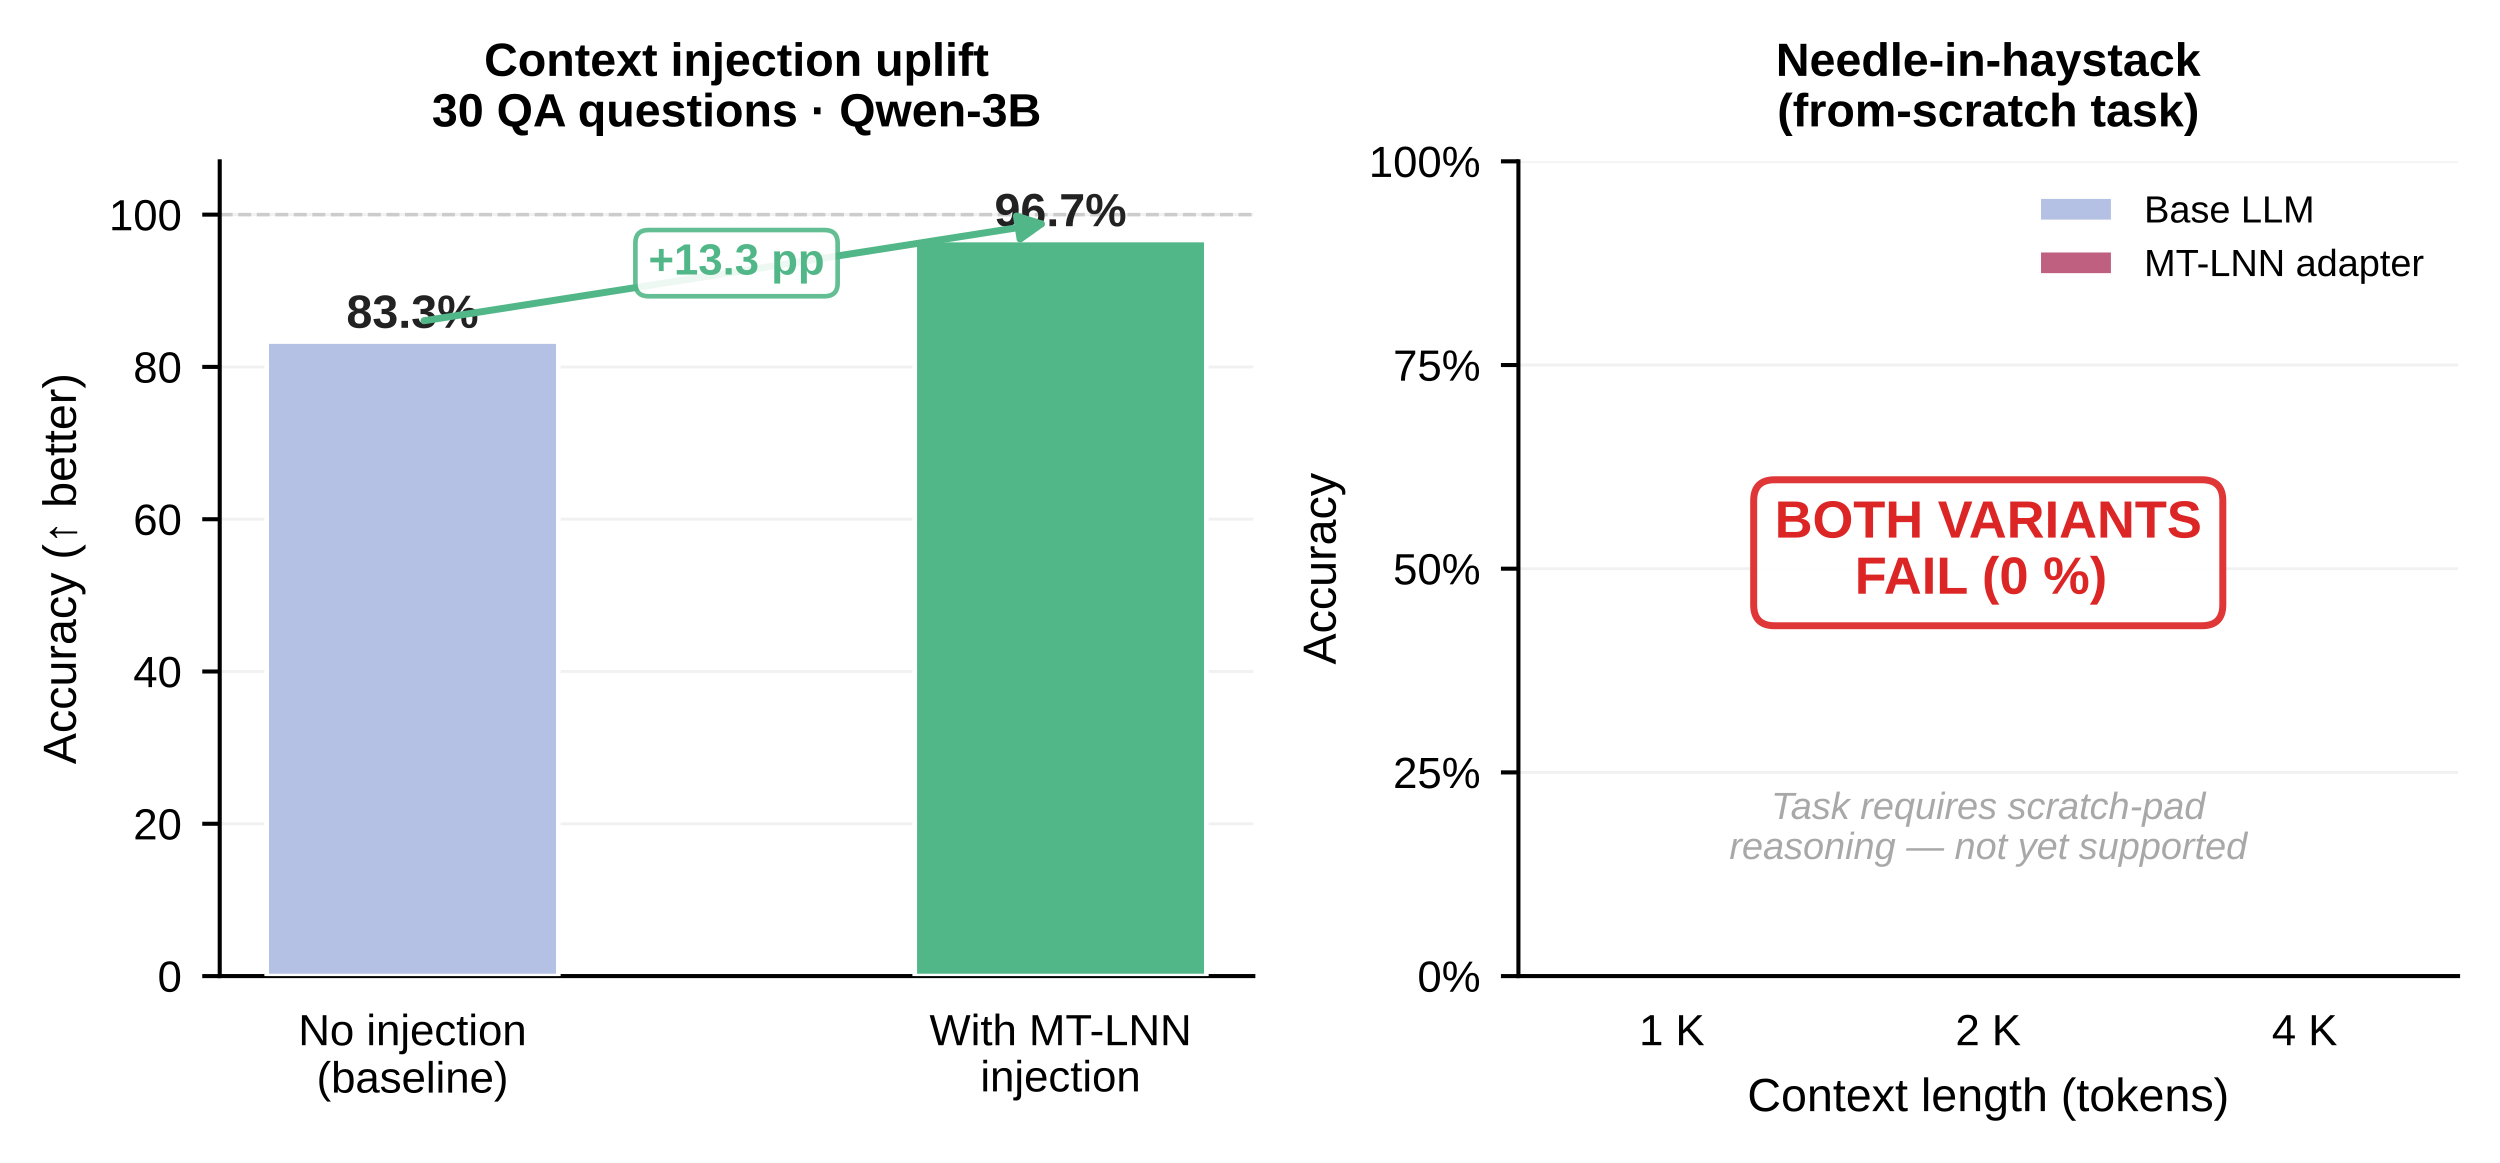
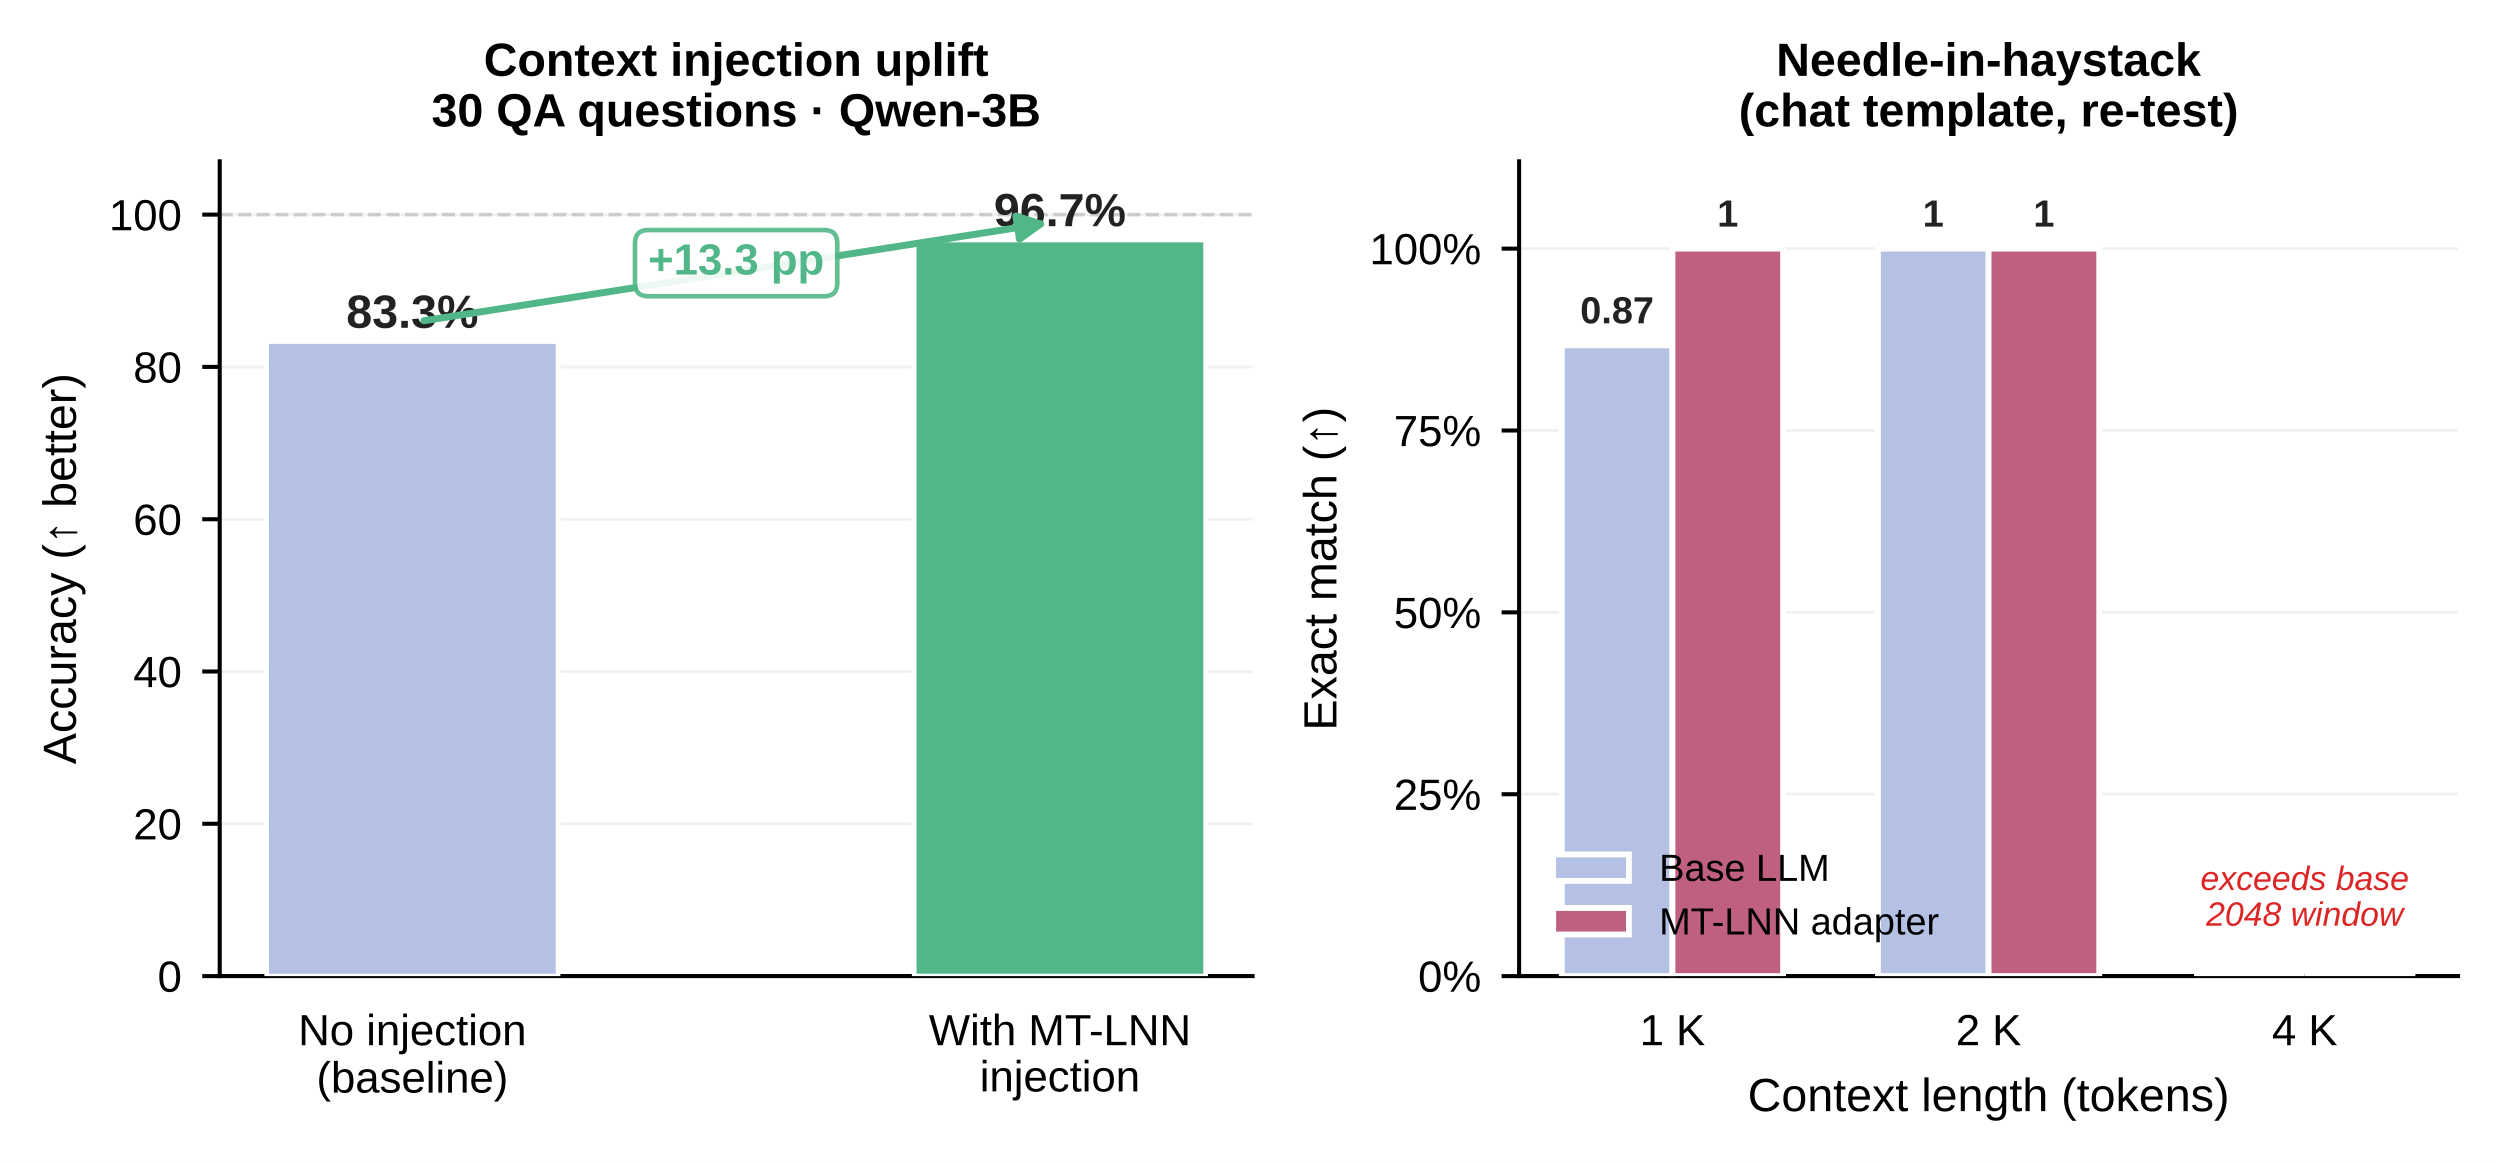
<svg xmlns="http://www.w3.org/2000/svg" xmlns:xlink="http://www.w3.org/1999/xlink" width="429.182pt" height="199.633pt" viewBox="0 0 429.182 199.633" version="1.1">
  <defs>
    <style type="text/css">*{stroke-linejoin: round; stroke-linecap: butt}</style>
  </defs>
  <g id="figure_1">
    <g id="patch_1">
      <path d="M 0 199.633  L 429.182 199.633  L 429.182 0  L 0 0  z " style="fill: #ffffff" />
    </g>
    <g id="axes_1">
      <g id="patch_2">
-         <path d="M 37.72 167.566  L 215.161 167.566  L 215.161 27.696  L 37.72 27.696  z " style="fill: #ffffff" />
+         <path d="M 37.72 167.566  L 215.032 167.566  L 215.032 27.696  L 37.72 27.696  z " style="fill: #ffffff" />
      </g>
      <g id="matplotlib.axis_1">
        <g id="xtick_1">
          <g id="text_1">
-             <text style="font-size: 7.5px; font-family: 'Arial', 'Helvetica', 'DejaVu Sans', sans-serif" transform="translate(51.22295 179.4349)">No injection</text>
-             <text style="font-size: 7.5px; font-family: 'Arial', 'Helvetica', 'DejaVu Sans', sans-serif" transform="translate(54.35069 187.5651)">(baseline)</text>
+             <text style="font-size: 7.5px; font-family: 'Arial', 'Helvetica', 'DejaVu Sans', sans-serif" transform="translate(51.19877 179.4349)">No injection</text>
+             <text style="font-size: 7.5px; font-family: 'Arial', 'Helvetica', 'DejaVu Sans', sans-serif" transform="translate(54.32651 187.5651)">(baseline)</text>
          </g>
        </g>
        <g id="xtick_2">
          <g id="text_2">
-             <text style="font-size: 7.5px; font-family: 'Arial', 'Helvetica', 'DejaVu Sans', sans-serif" transform="translate(159.5649 179.4349)">With MT-LNN</text>
-             <text style="font-size: 7.5px; font-family: 'Arial', 'Helvetica', 'DejaVu Sans', sans-serif" transform="translate(168.3071 187.3675)">injection</text>
+             <text style="font-size: 7.5px; font-family: 'Arial', 'Helvetica', 'DejaVu Sans', sans-serif" transform="translate(159.4594 179.4349)">With MT-LNN</text>
+             <text style="font-size: 7.5px; font-family: 'Arial', 'Helvetica', 'DejaVu Sans', sans-serif" transform="translate(168.2016 187.3675)">injection</text>
          </g>
        </g>
      </g>
      <g id="matplotlib.axis_2">
        <g id="ytick_1">
          <g id="line2d_1">
-             <path d="M 37.72 167.566  L 215.161 167.566  " clip-path="url(#p90a993c86d)" style="fill: none; stroke: #dddddd; stroke-opacity: 0.4; stroke-width: 0.5; stroke-linecap: square" />
+             <path d="M 37.72 167.566  L 215.032 167.566  " clip-path="url(#p342d557298)" style="fill: none; stroke: #dddddd; stroke-opacity: 0.4; stroke-width: 0.5; stroke-linecap: square" />
          </g>
          <g id="line2d_2">
            <defs>
-               <path id="md25acd8c8a" d="M 0 0  L -3 0  " style="stroke: #000000; stroke-width: 0.7" />
+               <path id="m5bfb84444f" d="M 0 0  L -3 0  " style="stroke: #000000; stroke-width: 0.7" />
            </defs>
            <g>
-               <use xlink:href="#md25acd8c8a" x="37.72" y="167.566" style="stroke: #000000; stroke-width: 0.7" />
+               <use xlink:href="#m5bfb84444f" x="37.72" y="167.566" style="stroke: #000000; stroke-width: 0.7" />
            </g>
          </g>
          <g id="text_3">
            <text style="font-size: 7.5px; font-family: 'Arial', 'Helvetica', 'DejaVu Sans', sans-serif; text-anchor: end" x="31.22" y="170.251" transform="rotate(-0 31.21961 170.2507)">0</text>
          </g>
        </g>
        <g id="ytick_2">
          <g id="line2d_3">
-             <path d="M 37.72 141.422  L 215.161 141.422  " clip-path="url(#p90a993c86d)" style="fill: none; stroke: #dddddd; stroke-opacity: 0.4; stroke-width: 0.5; stroke-linecap: square" />
+             <path d="M 37.72 141.422  L 215.032 141.422  " clip-path="url(#p342d557298)" style="fill: none; stroke: #dddddd; stroke-opacity: 0.4; stroke-width: 0.5; stroke-linecap: square" />
          </g>
          <g id="line2d_4">
            <g>
-               <use xlink:href="#md25acd8c8a" x="37.72" y="141.422" style="stroke: #000000; stroke-width: 0.7" />
+               <use xlink:href="#m5bfb84444f" x="37.72" y="141.422" style="stroke: #000000; stroke-width: 0.7" />
            </g>
          </g>
          <g id="text_4">
            <text style="font-size: 7.5px; font-family: 'Arial', 'Helvetica', 'DejaVu Sans', sans-serif; text-anchor: end" x="31.22" y="144.107" transform="rotate(-0 31.21961 144.1067)">20</text>
          </g>
        </g>
        <g id="ytick_3">
          <g id="line2d_5">
-             <path d="M 37.72 115.278  L 215.161 115.278  " clip-path="url(#p90a993c86d)" style="fill: none; stroke: #dddddd; stroke-opacity: 0.4; stroke-width: 0.5; stroke-linecap: square" />
+             <path d="M 37.72 115.278  L 215.032 115.278  " clip-path="url(#p342d557298)" style="fill: none; stroke: #dddddd; stroke-opacity: 0.4; stroke-width: 0.5; stroke-linecap: square" />
          </g>
          <g id="line2d_6">
            <g>
-               <use xlink:href="#md25acd8c8a" x="37.72" y="115.278" style="stroke: #000000; stroke-width: 0.7" />
+               <use xlink:href="#m5bfb84444f" x="37.72" y="115.278" style="stroke: #000000; stroke-width: 0.7" />
            </g>
          </g>
          <g id="text_5">
            <text style="font-size: 7.5px; font-family: 'Arial', 'Helvetica', 'DejaVu Sans', sans-serif; text-anchor: end" x="31.22" y="117.963" transform="rotate(-0 31.21961 117.9626)">40</text>
          </g>
        </g>
        <g id="ytick_4">
          <g id="line2d_7">
-             <path d="M 37.72 89.134  L 215.161 89.134  " clip-path="url(#p90a993c86d)" style="fill: none; stroke: #dddddd; stroke-opacity: 0.4; stroke-width: 0.5; stroke-linecap: square" />
+             <path d="M 37.72 89.134  L 215.032 89.134  " clip-path="url(#p342d557298)" style="fill: none; stroke: #dddddd; stroke-opacity: 0.4; stroke-width: 0.5; stroke-linecap: square" />
          </g>
          <g id="line2d_8">
            <g>
-               <use xlink:href="#md25acd8c8a" x="37.72" y="89.134" style="stroke: #000000; stroke-width: 0.7" />
+               <use xlink:href="#m5bfb84444f" x="37.72" y="89.134" style="stroke: #000000; stroke-width: 0.7" />
            </g>
          </g>
          <g id="text_6">
            <text style="font-size: 7.5px; font-family: 'Arial', 'Helvetica', 'DejaVu Sans', sans-serif; text-anchor: end" x="31.22" y="91.819" transform="rotate(-0 31.21961 91.81862)">60</text>
          </g>
        </g>
        <g id="ytick_5">
          <g id="line2d_9">
-             <path d="M 37.72 62.99  L 215.161 62.99  " clip-path="url(#p90a993c86d)" style="fill: none; stroke: #dddddd; stroke-opacity: 0.4; stroke-width: 0.5; stroke-linecap: square" />
+             <path d="M 37.72 62.99  L 215.032 62.99  " clip-path="url(#p342d557298)" style="fill: none; stroke: #dddddd; stroke-opacity: 0.4; stroke-width: 0.5; stroke-linecap: square" />
          </g>
          <g id="line2d_10">
            <g>
-               <use xlink:href="#md25acd8c8a" x="37.72" y="62.99" style="stroke: #000000; stroke-width: 0.7" />
+               <use xlink:href="#m5bfb84444f" x="37.72" y="62.99" style="stroke: #000000; stroke-width: 0.7" />
            </g>
          </g>
          <g id="text_7">
            <text style="font-size: 7.5px; font-family: 'Arial', 'Helvetica', 'DejaVu Sans', sans-serif; text-anchor: end" x="31.22" y="65.675" transform="rotate(-0 31.21961 65.6746)">80</text>
          </g>
        </g>
        <g id="ytick_6">
          <g id="line2d_11">
-             <path d="M 37.72 36.846  L 215.161 36.846  " clip-path="url(#p90a993c86d)" style="fill: none; stroke: #dddddd; stroke-opacity: 0.4; stroke-width: 0.5; stroke-linecap: square" />
+             <path d="M 37.72 36.846  L 215.032 36.846  " clip-path="url(#p342d557298)" style="fill: none; stroke: #dddddd; stroke-opacity: 0.4; stroke-width: 0.5; stroke-linecap: square" />
          </g>
          <g id="line2d_12">
            <g>
-               <use xlink:href="#md25acd8c8a" x="37.72" y="36.846" style="stroke: #000000; stroke-width: 0.7" />
+               <use xlink:href="#m5bfb84444f" x="37.72" y="36.846" style="stroke: #000000; stroke-width: 0.7" />
            </g>
          </g>
          <g id="text_8">
            <text style="font-size: 7.5px; font-family: 'Arial', 'Helvetica', 'DejaVu Sans', sans-serif; text-anchor: end" x="31.22" y="39.531" transform="rotate(-0 31.21961 39.53059)">100</text>
          </g>
        </g>
        <g id="text_9">
          <text style="font-size: 8px; font-family: 'Arial', 'Helvetica', 'DejaVu Sans', sans-serif; text-anchor: middle" x="13.024" y="97.631" transform="rotate(-90 13.02375 97.63125)">Accuracy  (↑ better)</text>
        </g>
      </g>
      <g id="line2d_13">
-         <path d="M 37.72 36.846  L 215.161 36.846  " clip-path="url(#p90a993c86d)" style="fill: none; stroke-dasharray: 2.22,0.96; stroke-dashoffset: 0; stroke: #cccccc; stroke-width: 0.6" />
+         <path d="M 37.72 36.846  L 215.032 36.846  " clip-path="url(#p342d557298)" style="fill: none; stroke-dasharray: 2.22,0.96; stroke-dashoffset: 0; stroke: #cccccc; stroke-width: 0.6" />
      </g>
      <g id="patch_3">
        <path d="M 37.72 167.566  L 37.72 27.696  " style="fill: none; stroke: #000000; stroke-width: 0.7; stroke-linejoin: miter; stroke-linecap: square" />
      </g>
      <g id="patch_4">
-         <path d="M 37.72 167.566  L 215.161 167.566  " style="fill: none; stroke: #000000; stroke-width: 0.7; stroke-linejoin: miter; stroke-linecap: square" />
+         <path d="M 37.72 167.566  L 215.032 167.566  " style="fill: none; stroke: #000000; stroke-width: 0.7; stroke-linejoin: miter; stroke-linecap: square" />
      </g>
      <g id="patch_5">
-         <path d="M 45.785 167.566  L 95.847 167.566  L 95.847 58.637  L 45.785 58.637  z " clip-path="url(#p90a993c86d)" style="fill: #b4c0e4; stroke: #ffffff; stroke-width: 0.8; stroke-linejoin: miter" />
+         <path d="M 45.779 167.566  L 95.805 167.566  L 95.805 58.637  L 45.779 58.637  z " clip-path="url(#p342d557298)" style="fill: #b4c0e4; stroke: #ffffff; stroke-width: 0.8; stroke-linejoin: miter" />
      </g>
      <g id="patch_6">
-         <path d="M 157.034 167.566  L 207.096 167.566  L 207.096 41.199  L 157.034 41.199  z " clip-path="url(#p90a993c86d)" style="fill: #52b788; stroke: #ffffff; stroke-width: 0.8; stroke-linejoin: miter" />
+         <path d="M 156.947 167.566  L 206.972 167.566  L 206.972 41.199  L 156.947 41.199  z " clip-path="url(#p342d557298)" style="fill: #52b788; stroke: #ffffff; stroke-width: 0.8; stroke-linejoin: miter" />
      </g>
      <g id="text_10">
-         <text style="font-weight: 700; font-size: 8px; font-family: 'Arial', 'Helvetica', 'DejaVu Sans', sans-serif; text-anchor: middle; fill: #222222" x="70.816" y="56.274" transform="rotate(-0 70.81612 56.27438)">83.3%</text>
+         <text style="font-weight: 700; font-size: 8px; font-family: 'Arial', 'Helvetica', 'DejaVu Sans', sans-serif; text-anchor: middle; fill: #222222" x="70.792" y="56.274" transform="rotate(-0 70.79194 56.27438)">83.3%</text>
      </g>
      <g id="text_11">
-         <text style="font-weight: 700; font-size: 8px; font-family: 'Arial', 'Helvetica', 'DejaVu Sans', sans-serif; text-anchor: middle; fill: #222222" x="182.065" y="38.836" transform="rotate(-0 182.0649 38.83631)">96.7%</text>
+         <text style="font-weight: 700; font-size: 8px; font-family: 'Arial', 'Helvetica', 'DejaVu Sans', sans-serif; text-anchor: middle; fill: #222222" x="181.959" y="38.836" transform="rotate(-0 181.9594 38.83631)">96.7%</text>
      </g>
      <g id="patch_7">
-         <path d="M 72.789 55.06  Q 126.438 46.651 178.762 38.449  " style="fill: none; stroke: #52b788; stroke-width: 1.2; stroke-linecap: round" />
-         <path d="M 174.5 37.093  L 178.762 38.449  L 175.12 41.044  z " style="fill: #52b788; stroke: #52b788; stroke-width: 1.2; stroke-linecap: round" />
+         <path d="M 72.77 55.059  Q 126.377 46.65 178.658 38.449  " style="fill: none; stroke: #52b788; stroke-width: 1.2; stroke-linecap: round" />
+         <path d="M 174.396 37.093  L 178.658 38.449  L 175.016 41.045  z " style="fill: #52b788; stroke: #52b788; stroke-width: 1.2; stroke-linecap: round" />
      </g>
      <g id="text_12">
        <g id="patch_8">
-           <path d="M 111.33 50.861  L 141.551 50.861  Q 143.801 50.861 143.801 48.611  L 143.801 41.741  Q 143.801 39.491 141.551 39.491  L 111.33 39.491  Q 109.08 39.491 109.08 41.741  L 109.08 48.611  Q 109.08 50.861 111.33 50.861  z " style="fill: #ffffff; opacity: 0.9; stroke: #52b788; stroke-width: 0.8; stroke-linejoin: miter" />
-         </g>
-         <text style="font-weight: 700; font-size: 7.5px; font-family: 'Arial', 'Helvetica', 'DejaVu Sans', sans-serif; text-anchor: middle; fill: #52b788" x="126.441" y="47.131" transform="rotate(-0 126.4405 47.13114)">+13.3 pp</text>
+           <path d="M 111.265 50.861  L 141.486 50.861  Q 143.736 50.861 143.736 48.611  L 143.736 41.741  Q 143.736 39.491 141.486 39.491  L 111.265 39.491  Q 109.015 39.491 109.015 41.741  L 109.015 48.611  Q 109.015 50.861 111.265 50.861  z " style="fill: #ffffff; opacity: 0.9; stroke: #52b788; stroke-width: 0.8; stroke-linejoin: miter" />
+         </g>
+         <text style="font-weight: 700; font-size: 7.5px; font-family: 'Arial', 'Helvetica', 'DejaVu Sans', sans-serif; text-anchor: middle; fill: #52b788" x="126.376" y="47.131" transform="rotate(-0 126.3757 47.13114)">+13.3 pp</text>
      </g>
      <g id="text_13">
-         <text style="font-weight: 700; font-size: 8px; font-family: 'Arial', 'Helvetica', 'DejaVu Sans', sans-serif" transform="translate(83.11425 13.02375)">Context injection uplift</text>
-         <text style="font-weight: 700; font-size: 8px; font-family: 'Arial', 'Helvetica', 'DejaVu Sans', sans-serif" transform="translate(74.14113 21.696)">30 QA questions · Qwen-3B</text>
+         <text style="font-weight: 700; font-size: 8px; font-family: 'Arial', 'Helvetica', 'DejaVu Sans', sans-serif" transform="translate(83.04943 13.02375)">Context injection uplift</text>
+         <text style="font-weight: 700; font-size: 8px; font-family: 'Arial', 'Helvetica', 'DejaVu Sans', sans-serif" transform="translate(74.07631 21.696)">30 QA questions · Qwen-3B</text>
      </g>
    </g>
    <g id="axes_2">
      <g id="patch_9">
-         <path d="M 260.671 167.566  L 421.982 167.566  L 421.982 27.696  L 260.671 27.696  z " style="fill: #ffffff" />
+         <path d="M 260.789 167.566  L 421.982 167.566  L 421.982 27.696  L 260.789 27.696  z " style="fill: #ffffff" />
      </g>
      <g id="matplotlib.axis_3">
        <g id="xtick_3">
          <g id="text_14">
-             <text style="font-size: 7.5px; font-family: 'Arial', 'Helvetica', 'DejaVu Sans', sans-serif; text-anchor: middle" x="287.013" y="179.435" transform="rotate(-0 287.0134 179.4349)">1 K</text>
+             <text style="font-size: 7.5px; font-family: 'Arial', 'Helvetica', 'DejaVu Sans', sans-serif; text-anchor: middle" x="287.112" y="179.435" transform="rotate(-0 287.112 179.4349)">1 K</text>
          </g>
        </g>
        <g id="xtick_4">
          <g id="text_15">
-             <text style="font-size: 7.5px; font-family: 'Arial', 'Helvetica', 'DejaVu Sans', sans-serif; text-anchor: middle" x="341.327" y="179.435" transform="rotate(-0 341.3268 179.4349)">2 K</text>
+             <text style="font-size: 7.5px; font-family: 'Arial', 'Helvetica', 'DejaVu Sans', sans-serif; text-anchor: middle" x="341.386" y="179.435" transform="rotate(-0 341.3857 179.4349)">2 K</text>
          </g>
        </g>
        <g id="xtick_5">
          <g id="text_16">
-             <text style="font-size: 7.5px; font-family: 'Arial', 'Helvetica', 'DejaVu Sans', sans-serif; text-anchor: middle" x="395.64" y="179.435" transform="rotate(-0 395.6401 179.4349)">4 K</text>
+             <text style="font-size: 7.5px; font-family: 'Arial', 'Helvetica', 'DejaVu Sans', sans-serif; text-anchor: middle" x="395.659" y="179.435" transform="rotate(-0 395.6594 179.4349)">4 K</text>
          </g>
        </g>
        <g id="text_17">
-           <text style="font-size: 8px; font-family: 'Arial', 'Helvetica', 'DejaVu Sans', sans-serif; text-anchor: middle" x="341.327" y="190.749" transform="rotate(-0 341.3268 190.7492)">Context length (tokens)</text>
+           <text style="font-size: 8px; font-family: 'Arial', 'Helvetica', 'DejaVu Sans', sans-serif; text-anchor: middle" x="341.386" y="190.749" transform="rotate(-0 341.3857 190.7492)">Context length (tokens)</text>
        </g>
      </g>
      <g id="matplotlib.axis_4">
        <g id="ytick_7">
          <g id="line2d_14">
-             <path d="M 260.671 167.566  L 421.982 167.566  " clip-path="url(#pc28b3b825a)" style="fill: none; stroke: #dddddd; stroke-opacity: 0.4; stroke-width: 0.5; stroke-linecap: square" />
+             <path d="M 260.789 167.566  L 421.982 167.566  " clip-path="url(#pa7acbc94de)" style="fill: none; stroke: #dddddd; stroke-opacity: 0.4; stroke-width: 0.5; stroke-linecap: square" />
          </g>
          <g id="line2d_15">
            <g>
-               <use xlink:href="#md25acd8c8a" x="260.671" y="167.566" style="stroke: #000000; stroke-width: 0.7" />
+               <use xlink:href="#m5bfb84444f" x="260.789" y="167.566" style="stroke: #000000; stroke-width: 0.7" />
            </g>
          </g>
          <g id="text_18">
-             <text style="font-size: 7.5px; font-family: 'Arial', 'Helvetica', 'DejaVu Sans', sans-serif; text-anchor: end" x="254.171" y="170.251" transform="rotate(-0 254.1714 170.2507)">0%</text>
+             <text style="font-size: 7.5px; font-family: 'Arial', 'Helvetica', 'DejaVu Sans', sans-serif; text-anchor: end" x="254.289" y="170.251" transform="rotate(-0 254.2893 170.2507)">0%</text>
          </g>
        </g>
        <g id="ytick_8">
          <g id="line2d_16">
-             <path d="M 260.671 132.599  L 421.982 132.599  " clip-path="url(#pc28b3b825a)" style="fill: none; stroke: #dddddd; stroke-opacity: 0.4; stroke-width: 0.5; stroke-linecap: square" />
+             <path d="M 260.789 136.345  L 421.982 136.345  " clip-path="url(#pa7acbc94de)" style="fill: none; stroke: #dddddd; stroke-opacity: 0.4; stroke-width: 0.5; stroke-linecap: square" />
          </g>
          <g id="line2d_17">
            <g>
-               <use xlink:href="#md25acd8c8a" x="260.671" y="132.599" style="stroke: #000000; stroke-width: 0.7" />
+               <use xlink:href="#m5bfb84444f" x="260.789" y="136.345" style="stroke: #000000; stroke-width: 0.7" />
            </g>
          </g>
          <g id="text_19">
-             <text style="font-size: 7.5px; font-family: 'Arial', 'Helvetica', 'DejaVu Sans', sans-serif; text-anchor: end" x="254.171" y="135.283" transform="rotate(-0 254.1714 135.2831)">25%</text>
+             <text style="font-size: 7.5px; font-family: 'Arial', 'Helvetica', 'DejaVu Sans', sans-serif; text-anchor: end" x="254.289" y="139.03" transform="rotate(-0 254.2893 139.0296)">25%</text>
          </g>
        </g>
        <g id="ytick_9">
          <g id="line2d_18">
-             <path d="M 260.671 97.631  L 421.982 97.631  " clip-path="url(#pc28b3b825a)" style="fill: none; stroke: #dddddd; stroke-opacity: 0.4; stroke-width: 0.5; stroke-linecap: square" />
+             <path d="M 260.789 105.124  L 421.982 105.124  " clip-path="url(#pa7acbc94de)" style="fill: none; stroke: #dddddd; stroke-opacity: 0.4; stroke-width: 0.5; stroke-linecap: square" />
          </g>
          <g id="line2d_19">
            <g>
-               <use xlink:href="#md25acd8c8a" x="260.671" y="97.631" style="stroke: #000000; stroke-width: 0.7" />
+               <use xlink:href="#m5bfb84444f" x="260.789" y="105.124" style="stroke: #000000; stroke-width: 0.7" />
            </g>
          </g>
          <g id="text_20">
-             <text style="font-size: 7.5px; font-family: 'Arial', 'Helvetica', 'DejaVu Sans', sans-serif; text-anchor: end" x="254.171" y="100.315" transform="rotate(-0 254.1714 100.3154)">50%</text>
+             <text style="font-size: 7.5px; font-family: 'Arial', 'Helvetica', 'DejaVu Sans', sans-serif; text-anchor: end" x="254.289" y="107.808" transform="rotate(-0 254.2893 107.8085)">50%</text>
          </g>
        </g>
        <g id="ytick_10">
          <g id="line2d_20">
-             <path d="M 260.671 62.664  L 421.982 62.664  " clip-path="url(#pc28b3b825a)" style="fill: none; stroke: #dddddd; stroke-opacity: 0.4; stroke-width: 0.5; stroke-linecap: square" />
+             <path d="M 260.789 73.903  L 421.982 73.903  " clip-path="url(#pa7acbc94de)" style="fill: none; stroke: #dddddd; stroke-opacity: 0.4; stroke-width: 0.5; stroke-linecap: square" />
          </g>
          <g id="line2d_21">
            <g>
-               <use xlink:href="#md25acd8c8a" x="260.671" y="62.664" style="stroke: #000000; stroke-width: 0.7" />
+               <use xlink:href="#m5bfb84444f" x="260.789" y="73.903" style="stroke: #000000; stroke-width: 0.7" />
            </g>
          </g>
          <g id="text_21">
-             <text style="font-size: 7.5px; font-family: 'Arial', 'Helvetica', 'DejaVu Sans', sans-serif; text-anchor: end" x="254.171" y="65.348" transform="rotate(-0 254.1714 65.3478)">75%</text>
+             <text style="font-size: 7.5px; font-family: 'Arial', 'Helvetica', 'DejaVu Sans', sans-serif; text-anchor: end" x="254.289" y="76.587" transform="rotate(-0 254.2893 76.5874)">75%</text>
          </g>
        </g>
        <g id="ytick_11">
          <g id="line2d_22">
-             <path d="M 260.671 27.696  L 421.982 27.696  " clip-path="url(#pc28b3b825a)" style="fill: none; stroke: #dddddd; stroke-opacity: 0.4; stroke-width: 0.5; stroke-linecap: square" />
+             <path d="M 260.789 42.682  L 421.982 42.682  " clip-path="url(#pa7acbc94de)" style="fill: none; stroke: #dddddd; stroke-opacity: 0.4; stroke-width: 0.5; stroke-linecap: square" />
          </g>
          <g id="line2d_23">
            <g>
-               <use xlink:href="#md25acd8c8a" x="260.671" y="27.696" style="stroke: #000000; stroke-width: 0.7" />
+               <use xlink:href="#m5bfb84444f" x="260.789" y="42.682" style="stroke: #000000; stroke-width: 0.7" />
            </g>
          </g>
          <g id="text_22">
-             <text style="font-size: 7.5px; font-family: 'Arial', 'Helvetica', 'DejaVu Sans', sans-serif; text-anchor: end" x="254.171" y="30.38" transform="rotate(-0 254.1714 30.38018)">100%</text>
+             <text style="font-size: 7.5px; font-family: 'Arial', 'Helvetica', 'DejaVu Sans', sans-serif; text-anchor: end" x="254.289" y="45.366" transform="rotate(-0 254.2893 45.3663)">100%</text>
          </g>
        </g>
        <g id="text_23">
-           <text style="font-size: 8px; font-family: 'Arial', 'Helvetica', 'DejaVu Sans', sans-serif; text-anchor: middle" x="229.306" y="97.631" transform="rotate(-90 229.3064 97.63125)">Accuracy</text>
+           <text style="font-size: 8px; font-family: 'Arial', 'Helvetica', 'DejaVu Sans', sans-serif; text-anchor: middle" x="229.424" y="97.631" transform="rotate(-90 229.4243 97.63125)">Exact match (↑)</text>
        </g>
      </g>
      <g id="patch_10">
-         <path d="M 268.004 167.566  L 287.013 167.566  L 287.013 167.566  L 268.004 167.566  z " clip-path="url(#pc28b3b825a)" style="fill: #b4c0e4; stroke: #ffffff; stroke-linejoin: miter" />
+         <path d="M 260.789 167.566  L 260.789 27.696  " style="fill: none; stroke: #000000; stroke-width: 0.7; stroke-linejoin: miter; stroke-linecap: square" />
      </g>
      <g id="patch_11">
-         <path d="M 322.317 167.566  L 341.327 167.566  L 341.327 167.566  L 322.317 167.566  z " clip-path="url(#pc28b3b825a)" style="fill: #b4c0e4; stroke: #ffffff; stroke-linejoin: miter" />
+         <path d="M 260.789 167.566  L 421.982 167.566  " style="fill: none; stroke: #000000; stroke-width: 0.7; stroke-linejoin: miter; stroke-linecap: square" />
      </g>
      <g id="patch_12">
-         <path d="M 376.63 167.566  L 395.64 167.566  L 395.64 167.566  L 376.63 167.566  z " clip-path="url(#pc28b3b825a)" style="fill: #b4c0e4; stroke: #ffffff; stroke-linejoin: miter" />
+         <path d="M 268.116 167.566  L 287.112 167.566  L 287.112 59.292  L 268.116 59.292  z " clip-path="url(#pa7acbc94de)" style="fill: #b4c0e4; stroke: #ffffff; stroke-linejoin: miter" />
      </g>
      <g id="patch_13">
-         <path d="M 287.013 167.566  L 306.023 167.566  L 306.023 167.566  L 287.013 167.566  z " clip-path="url(#pc28b3b825a)" style="fill: #c06080; stroke: #ffffff; stroke-linejoin: miter" />
+         <path d="M 322.39 167.566  L 341.386 167.566  L 341.386 42.682  L 322.39 42.682  z " clip-path="url(#pa7acbc94de)" style="fill: #b4c0e4; stroke: #ffffff; stroke-linejoin: miter" />
      </g>
      <g id="patch_14">
-         <path d="M 341.327 167.566  L 360.336 167.566  L 360.336 167.566  L 341.327 167.566  z " clip-path="url(#pc28b3b825a)" style="fill: #c06080; stroke: #ffffff; stroke-linejoin: miter" />
+         <path d="M 376.664 167.566  L 395.659 167.566  L 395.659 167.566  L 376.664 167.566  z " clip-path="url(#pa7acbc94de)" style="fill: #b4c0e4; stroke: #ffffff; stroke-linejoin: miter" />
      </g>
      <g id="patch_15">
-         <path d="M 395.64 167.566  L 414.65 167.566  L 414.65 167.566  L 395.64 167.566  z " clip-path="url(#pc28b3b825a)" style="fill: #c06080; stroke: #ffffff; stroke-linejoin: miter" />
+         <path d="M 287.112 167.566  L 306.108 167.566  L 306.108 42.682  L 287.112 42.682  z " clip-path="url(#pa7acbc94de)" style="fill: #c06080; stroke: #ffffff; stroke-linejoin: miter" />
      </g>
      <g id="patch_16">
-         <path d="M 260.671 167.566  L 260.671 27.696  " style="fill: none; stroke: #000000; stroke-width: 0.7; stroke-linejoin: miter; stroke-linecap: square" />
+         <path d="M 341.386 167.566  L 360.381 167.566  L 360.381 42.682  L 341.386 42.682  z " clip-path="url(#pa7acbc94de)" style="fill: #c06080; stroke: #ffffff; stroke-linejoin: miter" />
      </g>
      <g id="patch_17">
-         <path d="M 260.671 167.566  L 421.982 167.566  " style="fill: none; stroke: #000000; stroke-width: 0.7; stroke-linejoin: miter; stroke-linecap: square" />
+         <path d="M 395.659 167.566  L 414.655 167.566  L 414.655 167.566  L 395.659 167.566  z " clip-path="url(#pa7acbc94de)" style="fill: #c06080; stroke: #ffffff; stroke-linejoin: miter" />
      </g>
      <g id="text_24">
+         <text style="font-weight: 700; font-size: 6.5px; font-family: 'Arial', 'Helvetica', 'DejaVu Sans', sans-serif; text-anchor: middle; fill: #222222" x="277.614" y="55.511" transform="rotate(-0 277.6141 55.51132)">0.87</text>
+       </g>
+       <g id="text_25">
+         <text style="font-weight: 700; font-size: 6.5px; font-family: 'Arial', 'Helvetica', 'DejaVu Sans', sans-serif; text-anchor: middle; fill: #222222" x="331.888" y="38.902" transform="rotate(-0 331.8878 38.9017)">1</text>
+       </g>
+       <g id="text_26">
+         <text style="font-weight: 700; font-size: 6.5px; font-family: 'Arial', 'Helvetica', 'DejaVu Sans', sans-serif; text-anchor: middle; fill: #222222" x="296.61" y="38.902" transform="rotate(-0 296.6099 38.9017)">1</text>
+       </g>
+       <g id="text_27">
+         <text style="font-weight: 700; font-size: 6.5px; font-family: 'Arial', 'Helvetica', 'DejaVu Sans', sans-serif; text-anchor: middle; fill: #222222" x="350.884" y="38.902" transform="rotate(-0 350.8836 38.9017)">1</text>
+       </g>
+       <g id="text_28">
+         <text style="font-style: italic; font-size: 5.8px; font-family: 'Arial', 'Helvetica', 'DejaVu Sans', sans-serif; fill: #dc2626" transform="translate(377.765 152.7861)">exceeds base</text>
+         <text style="font-style: italic; font-size: 5.8px; font-family: 'Arial', 'Helvetica', 'DejaVu Sans', sans-serif; fill: #dc2626" transform="translate(378.732 158.9207)">2048 window</text>
+       </g>
+       <g id="text_29">
+         <text style="font-weight: 700; font-size: 8px; font-family: 'Arial', 'Helvetica', 'DejaVu Sans', sans-serif" transform="translate(304.9301 13.02375)">Needle-in-haystack</text>
+         <text style="font-weight: 700; font-size: 8px; font-family: 'Arial', 'Helvetica', 'DejaVu Sans', sans-serif" transform="translate(298.4907 21.696)">(chat template, re-test)</text>
+       </g>
+       <g id="legend_1">
        <g id="patch_18">
-           <path d="M 304.659 107.421  L 377.995 107.421  Q 381.595 107.421 381.595 103.821  L 381.595 85.965  Q 381.595 82.365 377.995 82.365  L 304.659 82.365  Q 301.059 82.365 301.059 85.965  L 301.059 103.821  Q 301.059 107.421 304.659 107.421  z " style="fill: #ffffff; opacity: 0.92; stroke: #dc2626; stroke-width: 1.2; stroke-linejoin: miter" />
-         </g>
-         <text style="font-weight: 700; font-size: 9px; font-family: 'Arial', 'Helvetica', 'DejaVu Sans', sans-serif; fill: #dc2626" transform="translate(304.6588 92.28867)">BOTH VARIANTS</text>
-         <text style="font-weight: 700; font-size: 9px; font-family: 'Arial', 'Helvetica', 'DejaVu Sans', sans-serif; fill: #dc2626" transform="translate(318.4049 101.9268)">FAIL  (0 %)</text>
-       </g>
-       <g id="text_25">
-         <text style="font-style: italic; font-size: 6.5px; font-family: 'Arial', 'Helvetica', 'DejaVu Sans', sans-serif; fill: #a8a8a8" transform="translate(304.0559 140.5946)">Task requires scratch-pad</text>
-         <text style="font-style: italic; font-size: 6.5px; font-family: 'Arial', 'Helvetica', 'DejaVu Sans', sans-serif; fill: #a8a8a8" transform="translate(296.8855 147.4696)">reasoning — not yet supported</text>
-       </g>
-       <g id="text_26">
-         <text style="font-weight: 700; font-size: 8px; font-family: 'Arial', 'Helvetica', 'DejaVu Sans', sans-serif" transform="translate(304.8711 13.02375)">Needle-in-haystack</text>
-         <text style="font-weight: 700; font-size: 8px; font-family: 'Arial', 'Helvetica', 'DejaVu Sans', sans-serif" transform="translate(305.0968 21.696)">(from-scratch task)</text>
-       </g>
-       <g id="legend_1">
+           <path d="M 266.639 151.23  L 279.639 151.23  L 279.639 146.68  L 266.639 146.68  z " style="fill: #b4c0e4; stroke: #ffffff; stroke-linejoin: miter" />
+         </g>
+         <g id="text_30">
+           <text style="font-size: 6.5px; font-family: 'Arial', 'Helvetica', 'DejaVu Sans', sans-serif; text-anchor: start" x="284.839" y="151.23" transform="rotate(-0 284.8393 151.2302)">Base LLM</text>
+         </g>
        <g id="patch_19">
-           <path d="M 349.889 38.199  L 362.889 38.199  L 362.889 33.649  L 349.889 33.649  z " style="fill: #b4c0e4; stroke: #ffffff; stroke-linejoin: miter" />
-         </g>
-         <g id="text_27">
-           <text style="font-size: 6.5px; font-family: 'Arial', 'Helvetica', 'DejaVu Sans', sans-serif; text-anchor: start" x="368.089" y="38.199" transform="rotate(-0 368.089 38.19858)">Base LLM</text>
-         </g>
-         <g id="patch_20">
-           <path d="M 349.889 47.393  L 362.889 47.393  L 362.889 42.843  L 349.889 42.843  z " style="fill: #c06080; stroke: #ffffff; stroke-linejoin: miter" />
-         </g>
-         <g id="text_28">
-           <text style="font-size: 6.5px; font-family: 'Arial', 'Helvetica', 'DejaVu Sans', sans-serif; text-anchor: start" x="368.089" y="47.393" transform="rotate(-0 368.089 47.39303)">MT-LNN adapter</text>
+           <path d="M 266.639 160.425  L 279.639 160.425  L 279.639 155.875  L 266.639 155.875  z " style="fill: #c06080; stroke: #ffffff; stroke-linejoin: miter" />
+         </g>
+         <g id="text_31">
+           <text style="font-size: 6.5px; font-family: 'Arial', 'Helvetica', 'DejaVu Sans', sans-serif; text-anchor: start" x="284.839" y="160.425" transform="rotate(-0 284.8393 160.4246)">MT-LNN adapter</text>
        </g>
      </g>
    </g>
  </g>
  <defs>
-     <clipPath id="p90a993c86d">
-       <rect x="37.72" y="27.696" width="177.442" height="139.87" />
+     <clipPath id="p342d557298">
+       <rect x="37.72" y="27.696" width="177.312" height="139.87" />
    </clipPath>
-     <clipPath id="pc28b3b825a">
-       <rect x="260.671" y="27.696" width="161.311" height="139.87" />
+     <clipPath id="pa7acbc94de">
+       <rect x="260.789" y="27.696" width="161.193" height="139.87" />
    </clipPath>
  </defs>
</svg>
